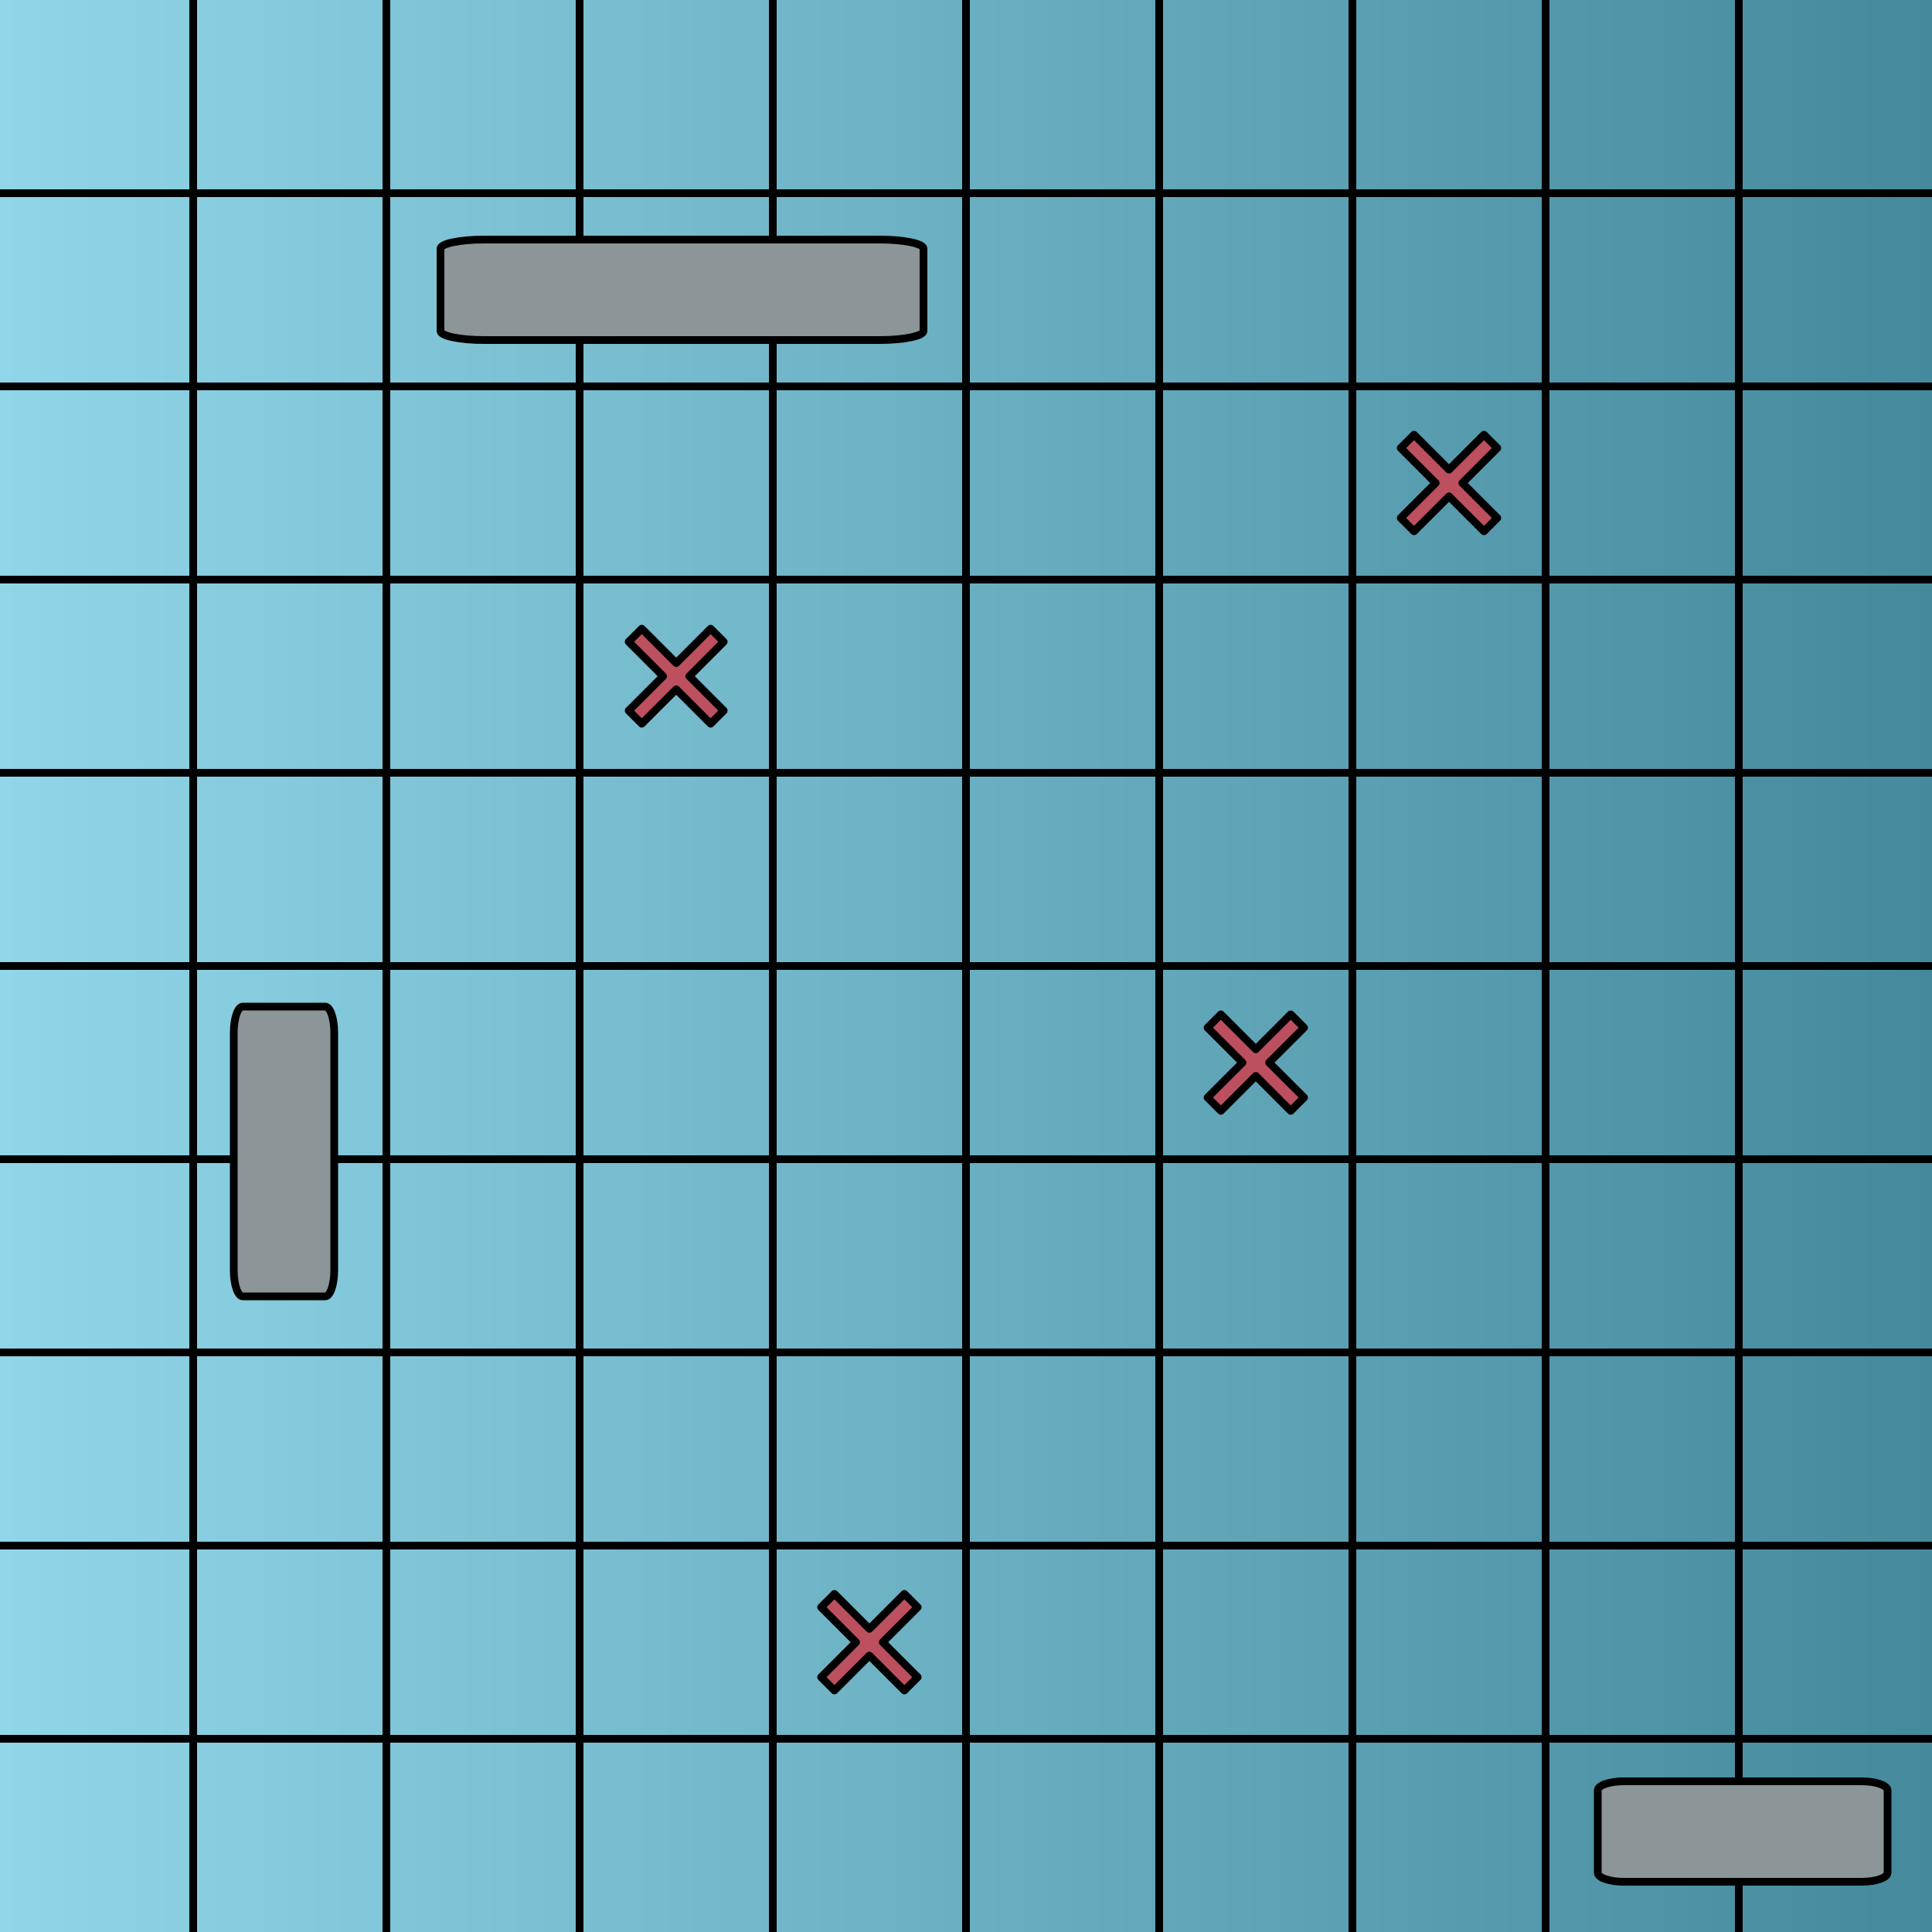
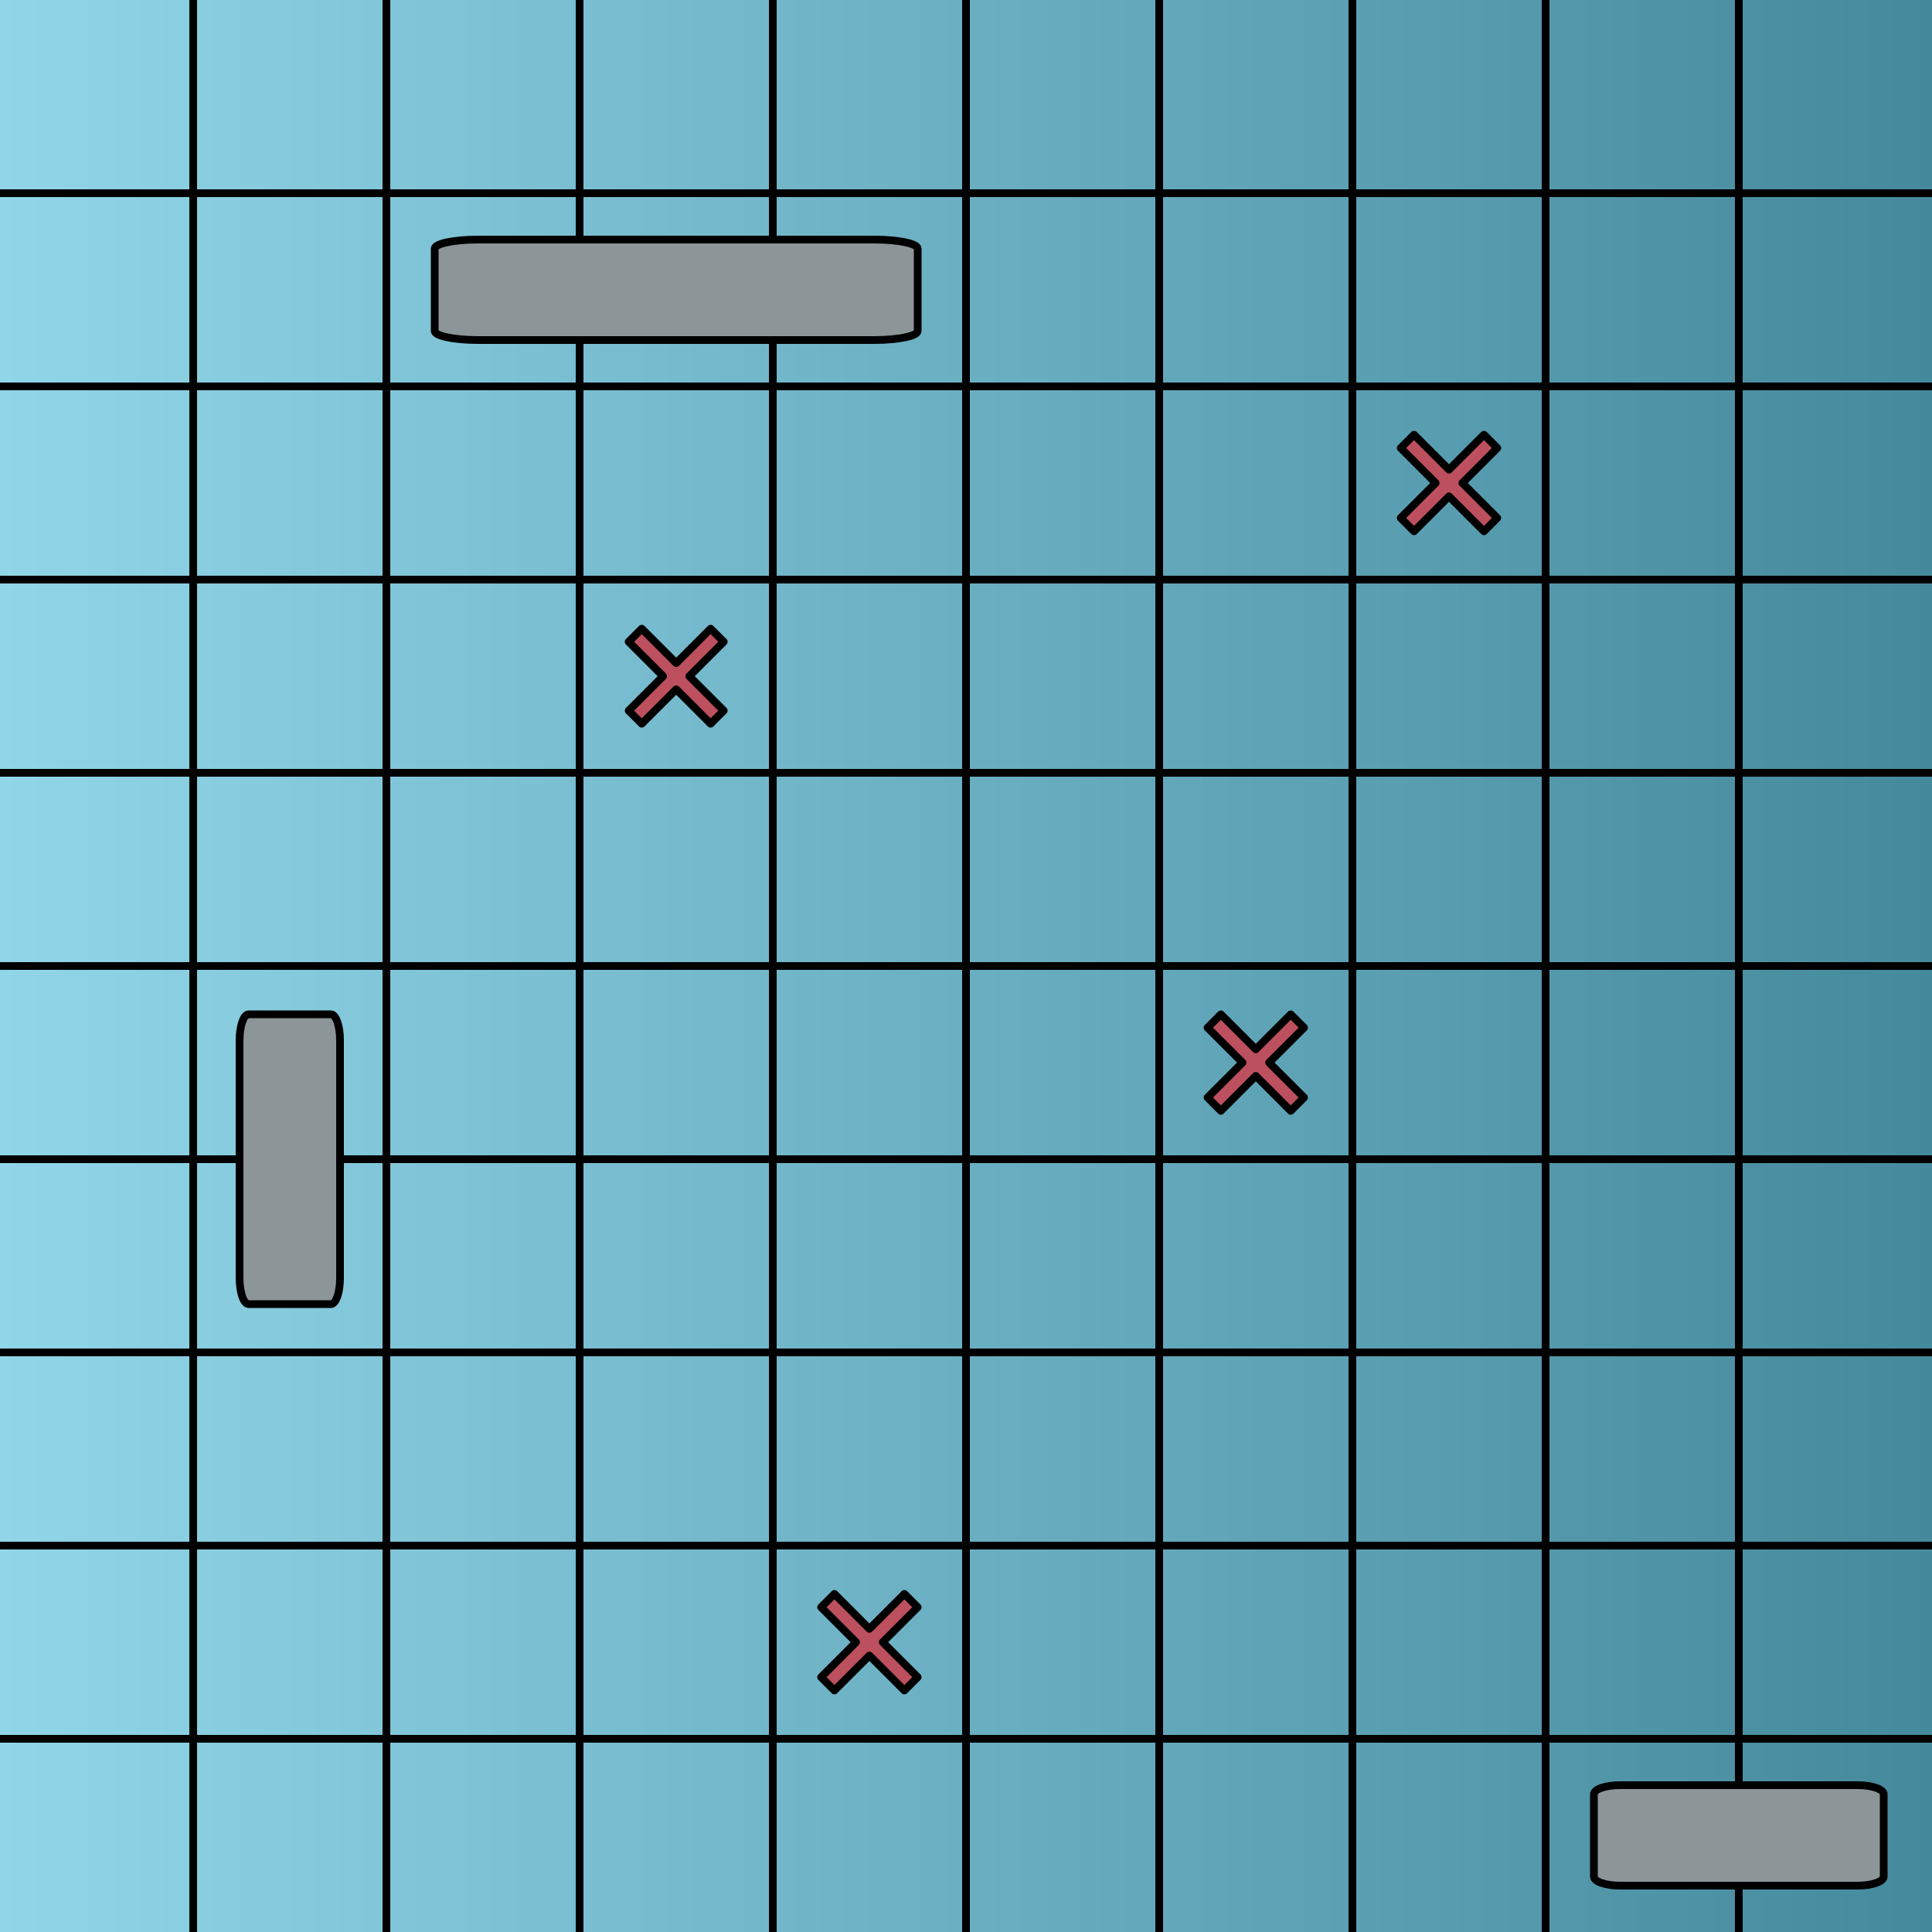
<svg xmlns="http://www.w3.org/2000/svg" xmlns:ns1="https://www.hyvector.com/dtd" width="500" height="500" viewBox="0 0 500 500">
  <defs>
-     <linearGradient gradientUnits="userSpaceOnUse" id="asL0MbcS" x1="0" y1="50" x2="100" y2="50" gradientTransform="scale(5, 5)" ns1:paintTransform="scale(1)">
-       <stop offset="0" style="stop-color: rgb(145, 213, 232);" />
-       <stop offset="0.496" style="stop-color: rgb(107, 175, 194);" />
-       <stop offset="1" style="stop-color: rgb(69, 137, 156);" />
+     <linearGradient gradientUnits="userSpaceOnUse" id="MKHy0UQ8" x1="0" y1="50" x2="100" y2="50" gradientTransform="scale(5, 5)" ns1:paintTransform="scale(1)">
+       <stop offset="0" stop-color="#91d5e8" />
+       <stop offset="0.496" stop-color="#6bafc2" />
+       <stop offset="1" stop-color="#45899c" />
    </linearGradient>
  </defs>
-   <path d="M0 0h500v500h-500z" ns1:pathType="shape" ns1:shapeType="frame" ns1:thickness="1" ns1:cornerRounding="0" ns1:transform="scale(5, 5)" fill="url(#asL0MbcS)" />
+   <path d="M0 0h500v500h-500z" ns1:pathType="shape" ns1:shapeType="frame" ns1:thickness="1" ns1:cornerRounding="0" ns1:transform="scale(5, 5)" fill="url(#MKHy0UQ8)" />
  <g>
-     <path d="M0 450h500" stroke-width="2" stroke-linecap="round" stroke-linejoin="round" ns1:transform="scale(1)" ns1:d="M0 450h500" ns1:nodetypes="2c" fill="none" stroke="#000000" />
-     <path d="M500 400h-500" stroke-width="2" stroke-linecap="round" stroke-linejoin="round" ns1:transform="scale(1)" ns1:d="M500 400h-500" ns1:nodetypes="2c" fill="none" stroke="#000000" />
-     <path d="M0 350h500" stroke-width="2" stroke-linecap="round" stroke-linejoin="round" ns1:transform="scale(1)" ns1:d="M0 350h500" ns1:nodetypes="2c" fill="none" stroke="#000000" />
-     <path d="M0 300h500" stroke-width="2" stroke-linecap="round" stroke-linejoin="round" ns1:transform="scale(1)" ns1:d="M0 300h500" ns1:nodetypes="2c" fill="none" stroke="#000000" />
-     <path d="M0 250h500" stroke-width="2" stroke-linecap="round" stroke-linejoin="round" ns1:transform="scale(1)" ns1:d="M0 250h500" ns1:nodetypes="2c" fill="none" stroke="#000000" />
-     <path d="M0 200h500" stroke-width="2" stroke-linecap="round" stroke-linejoin="round" ns1:transform="scale(1)" ns1:d="M0 200h500" ns1:nodetypes="2c" fill="none" stroke="#000000" />
-     <path d="M0 150h500" stroke-width="2" stroke-linecap="round" stroke-linejoin="round" ns1:transform="scale(1)" ns1:d="M0 150h500" ns1:nodetypes="2c" fill="none" stroke="#000000" />
-     <path d="M0 100h500" stroke-width="2" stroke-linecap="round" stroke-linejoin="round" ns1:transform="scale(1)" ns1:d="M0 100h500" ns1:nodetypes="2c" fill="none" stroke="#000000" />
-     <path d="M0 50h500" stroke-width="2" stroke-linecap="round" stroke-linejoin="round" ns1:transform="scale(1)" ns1:d="M0 50h500" ns1:nodetypes="2c" fill="none" stroke="#000000" />
-     <path d="M50 0v500" stroke-width="2" stroke-linecap="round" stroke-linejoin="round" ns1:transform="scale(1)" ns1:d="M50 0v500" ns1:nodetypes="2c" fill="none" stroke="#000000" />
-     <path d="M100 500v-500" stroke-width="2" stroke-linecap="round" stroke-linejoin="round" ns1:transform="scale(1)" ns1:d="M100 500v-500" ns1:nodetypes="2c" fill="none" stroke="#000000" />
-     <path d="M150 0v500" stroke-width="2" stroke-linecap="round" stroke-linejoin="round" ns1:transform="scale(1)" ns1:d="M150 0v500" ns1:nodetypes="2c" fill="none" stroke="#000000" />
-     <path d="M200 500v-500" stroke-width="2" stroke-linecap="round" stroke-linejoin="round" ns1:transform="scale(1)" ns1:d="M200 500v-500" ns1:nodetypes="2c" fill="none" stroke="#000000" />
-     <path d="M250 0v500" stroke-width="2" stroke-linecap="round" stroke-linejoin="round" ns1:transform="scale(1)" ns1:d="M250 0v500" ns1:nodetypes="2c" fill="none" stroke="#000000" />
-     <path d="M300 500v-500" stroke-width="2" stroke-linecap="round" stroke-linejoin="round" ns1:transform="scale(1)" ns1:d="M300 500v-500" ns1:nodetypes="2c" fill="none" stroke="#000000" />
-     <path d="M350 0v500" stroke-width="2" stroke-linecap="round" stroke-linejoin="round" ns1:transform="scale(1)" ns1:d="M350 0v500" ns1:nodetypes="2c" fill="none" stroke="#000000" />
-     <path d="M400 500v-500" stroke-width="2" stroke-linecap="round" stroke-linejoin="round" ns1:transform="scale(1)" ns1:d="M400 500v-500" ns1:nodetypes="2c" fill="none" stroke="#000000" />
-     <path d="M450 0v500" stroke-width="2" stroke-linecap="round" stroke-linejoin="round" ns1:transform="scale(1)" ns1:d="M450 0v500" ns1:nodetypes="2c" fill="none" stroke="#000000" />
+     <path stroke-width="2" stroke-linecap="round" stroke-linejoin="round" d="M0 450h500" ns1:transform="scale(1)" ns1:d="M0 450h500" ns1:nodetypes="2c" fill="none" stroke="#000000" />
+     <path stroke-width="2" stroke-linecap="round" stroke-linejoin="round" d="M500 400h-500" ns1:transform="scale(1)" ns1:d="M500 400h-500" ns1:nodetypes="2c" fill="none" stroke="#000000" />
+     <path stroke-width="2" stroke-linecap="round" stroke-linejoin="round" d="M0 350h500" ns1:transform="scale(1)" ns1:d="M0 350h500" ns1:nodetypes="2c" fill="none" stroke="#000000" />
+     <path stroke-width="2" stroke-linecap="round" stroke-linejoin="round" d="M0 300h500" ns1:transform="scale(1)" ns1:d="M0 300h500" ns1:nodetypes="2c" fill="none" stroke="#000000" />
+     <path stroke-width="2" stroke-linecap="round" stroke-linejoin="round" d="M0 250h500" ns1:transform="scale(1)" ns1:d="M0 250h500" ns1:nodetypes="2c" fill="none" stroke="#000000" />
+     <path stroke-width="2" stroke-linecap="round" stroke-linejoin="round" d="M0 200h500" ns1:transform="scale(1)" ns1:d="M0 200h500" ns1:nodetypes="2c" fill="none" stroke="#000000" />
+     <path stroke-width="2" stroke-linecap="round" stroke-linejoin="round" d="M0 150h500" ns1:transform="scale(1)" ns1:d="M0 150h500" ns1:nodetypes="2c" fill="none" stroke="#000000" />
+     <path stroke-width="2" stroke-linecap="round" stroke-linejoin="round" d="M0 100h500" ns1:transform="scale(1)" ns1:d="M0 100h500" ns1:nodetypes="2c" fill="none" stroke="#000000" />
+     <path stroke-width="2" stroke-linecap="round" stroke-linejoin="round" d="M0 50h500" ns1:transform="scale(1)" ns1:d="M0 50h500" ns1:nodetypes="2c" fill="none" stroke="#000000" />
+     <path stroke-width="2" stroke-linecap="round" stroke-linejoin="round" d="M50 0v500" ns1:transform="scale(1)" ns1:d="M50 0v500" ns1:nodetypes="2c" fill="none" stroke="#000000" />
+     <path stroke-width="2" stroke-linecap="round" stroke-linejoin="round" d="M100 500v-500" ns1:transform="scale(1)" ns1:d="M100 500v-500" ns1:nodetypes="2c" fill="none" stroke="#000000" />
+     <path stroke-width="2" stroke-linecap="round" stroke-linejoin="round" d="M150 0v500" ns1:transform="scale(1)" ns1:d="M150 0v500" ns1:nodetypes="2c" fill="none" stroke="#000000" />
+     <path stroke-width="2" stroke-linecap="round" stroke-linejoin="round" d="M200 500v-500" ns1:transform="scale(1)" ns1:d="M200 500v-500" ns1:nodetypes="2c" fill="none" stroke="#000000" />
+     <path stroke-width="2" stroke-linecap="round" stroke-linejoin="round" d="M250 0v500" ns1:transform="scale(1)" ns1:d="M250 0v500" ns1:nodetypes="2c" fill="none" stroke="#000000" />
+     <path stroke-width="2" stroke-linecap="round" stroke-linejoin="round" d="M300 500v-500" ns1:transform="scale(1)" ns1:d="M300 500v-500" ns1:nodetypes="2c" fill="none" stroke="#000000" />
+     <path stroke-width="2" stroke-linecap="round" stroke-linejoin="round" d="M350 0v500" ns1:transform="scale(1)" ns1:d="M350 0v500" ns1:nodetypes="2c" fill="none" stroke="#000000" />
+     <path stroke-width="2" stroke-linecap="round" stroke-linejoin="round" d="M400 500v-500" ns1:transform="scale(1)" ns1:d="M400 500v-500" ns1:nodetypes="2c" fill="none" stroke="#000000" />
+     <path stroke-width="2" stroke-linecap="round" stroke-linejoin="round" d="M450 0v500" ns1:transform="scale(1)" ns1:d="M450 0v500" ns1:nodetypes="2c" fill="none" stroke="#000000" />
  </g>
-   <path d="M114 64.34c0-1.29 5.04-2.34 11.25-2.34h102.5c6.21 0 11.25 1.05 11.25 2.34v21.32c0 1.29-5.04 2.34-11.25 2.34h-102.5c-6.21 0-11.25-1.05-11.25-2.34z" stroke-width="2" stroke-linecap="round" stroke-linejoin="round" ns1:pathType="shape" ns1:shapeType="frame" ns1:thickness="1" ns1:cornerRounding="0.18" ns1:transform="translate(114, 62) scale(1.25, 0.26)" fill="#8c9598" stroke="#000000" />
-   <path d="M62.84 335.5c-1.29 0-2.34-3.02-2.34-6.75v-61.5c0-3.73 1.05-6.75 2.34-6.75h21.32c1.29 0 2.34 3.02 2.34 6.75v61.5c0 3.73-1.05 6.75-2.34 6.75z" stroke-width="2" stroke-linecap="round" stroke-linejoin="round" ns1:pathType="shape" ns1:shapeType="frame" ns1:thickness="1" ns1:cornerRounding="0.18" ns1:transform="translate(60.5, 335.5) rotate(-90) scale(0.75, 0.26)" fill="#8c9598" stroke="#000000" />
-   <path d="M413.5 463.34c0-1.29 3.02-2.34 6.75-2.34h61.5c3.73 0 6.75 1.05 6.75 2.34v21.32c0 1.29-3.02 2.34-6.75 2.34h-61.5c-3.73 0-6.75-1.05-6.75-2.34z" stroke-width="2" stroke-linecap="round" stroke-linejoin="round" ns1:pathType="shape" ns1:shapeType="frame" ns1:thickness="1" ns1:cornerRounding="0.18" ns1:transform="translate(413.5, 461) scale(0.75, 0.26)" fill="#8c9598" stroke="#000000" />
+   <path d="M112.5 64.34c0-1.29 5.04-2.34 11.25-2.34h102.5c6.21 0 11.25 1.05 11.25 2.34v21.32c0 1.29-5.04 2.34-11.25 2.34h-102.5c-6.21 0-11.25-1.05-11.25-2.34z" stroke-width="2" stroke-linecap="round" stroke-linejoin="round" ns1:pathType="shape" ns1:shapeType="frame" ns1:thickness="1" ns1:cornerRounding="0.18" ns1:transform="translate(112.5, 62) scale(1.25, 0.26)" fill="#8c9598" stroke="#000000" />
+   <path d="M64.34 337.5c-1.29 0-2.34-3.02-2.34-6.75v-61.5c0-3.73 1.05-6.75 2.34-6.75h21.32c1.29 0 2.34 3.02 2.34 6.75v61.5c0 3.73-1.05 6.75-2.34 6.75z" stroke-width="2" stroke-linecap="round" stroke-linejoin="round" ns1:pathType="shape" ns1:shapeType="frame" ns1:thickness="1" ns1:cornerRounding="0.18" ns1:transform="translate(62, 337.5) rotate(-90) scale(0.75, 0.26)" fill="#8c9598" stroke="#000000" />
+   <path d="M412.5 464.34c0-1.29 3.02-2.34 6.75-2.34h61.5c3.73 0 6.75 1.05 6.75 2.34v21.32c0 1.29-3.02 2.34-6.75 2.34h-61.5c-3.73 0-6.75-1.05-6.75-2.34z" stroke-width="2" stroke-linecap="round" stroke-linejoin="round" ns1:pathType="shape" ns1:shapeType="frame" ns1:thickness="1" ns1:cornerRounding="0.18" ns1:transform="translate(412.5, 462) scale(0.75, 0.26)" fill="#8c9598" stroke="#000000" />
  <path d="M183.91 162.7l3.39 3.39-8.91 8.91 8.91 8.91-3.39 3.39-8.91-8.91-8.91 8.91-3.39-3.39 8.91-8.91-8.91-8.91 3.39-3.39 8.91 8.91z" stroke-width="2" stroke-linecap="round" stroke-linejoin="round" ns1:pathType="shape" ns1:shapeType="cross" ns1:thickness="0.16" ns1:cornerRounding="0" ns1:transform="translate(175, 153.78679656) rotate(45) scale(0.3, 0.3)" fill="#bd505e" stroke="#000000" />
  <path d="M334.04 262.51l3.45 3.45-9.05 9.04 9.05 9.04-3.45 3.45-9.04-9.05-9.04 9.05-3.45-3.45 9.05-9.04-9.05-9.04 3.45-3.45 9.04 9.05z" stroke-width="1.999" stroke-linecap="round" stroke-linejoin="round" ns1:pathType="shape" ns1:shapeType="cross" ns1:thickness="0.16" ns1:cornerRounding="0" ns1:transform="translate(325, 253.4737208) rotate(45) scale(0.30442756, 0.30442756)" fill="#bd505e" stroke="#000000" />
  <path d="M384.05 112.5l3.45 3.45-9.05 9.05 9.05 9.05-3.45 3.45-9.05-9.05-9.05 9.05-3.45-3.45 9.05-9.05-9.05-9.05 3.45-3.45 9.05 9.05z" stroke-width="1.999" stroke-linecap="round" stroke-linejoin="round" ns1:pathType="shape" ns1:shapeType="cross" ns1:thickness="0.16" ns1:cornerRounding="0" ns1:transform="translate(375, 103.44934728) rotate(45) scale(0.30477225, 0.30477225)" fill="#bd505e" stroke="#000000" />
  <path d="M234.05 412.5l3.45 3.45-9.05 9.05 9.05 9.05-3.45 3.45-9.05-9.05-9.05 9.05-3.45-3.45 9.05-9.05-9.05-9.05 3.45-3.45 9.05 9.05z" stroke-width="1.998" stroke-linecap="round" stroke-linejoin="round" ns1:pathType="shape" ns1:shapeType="cross" ns1:thickness="0.16" ns1:cornerRounding="0" ns1:transform="translate(225, 403.44749919) rotate(45) scale(0.30479839, 0.30479839)" fill="#bd505e" stroke="#000000" />
</svg>
